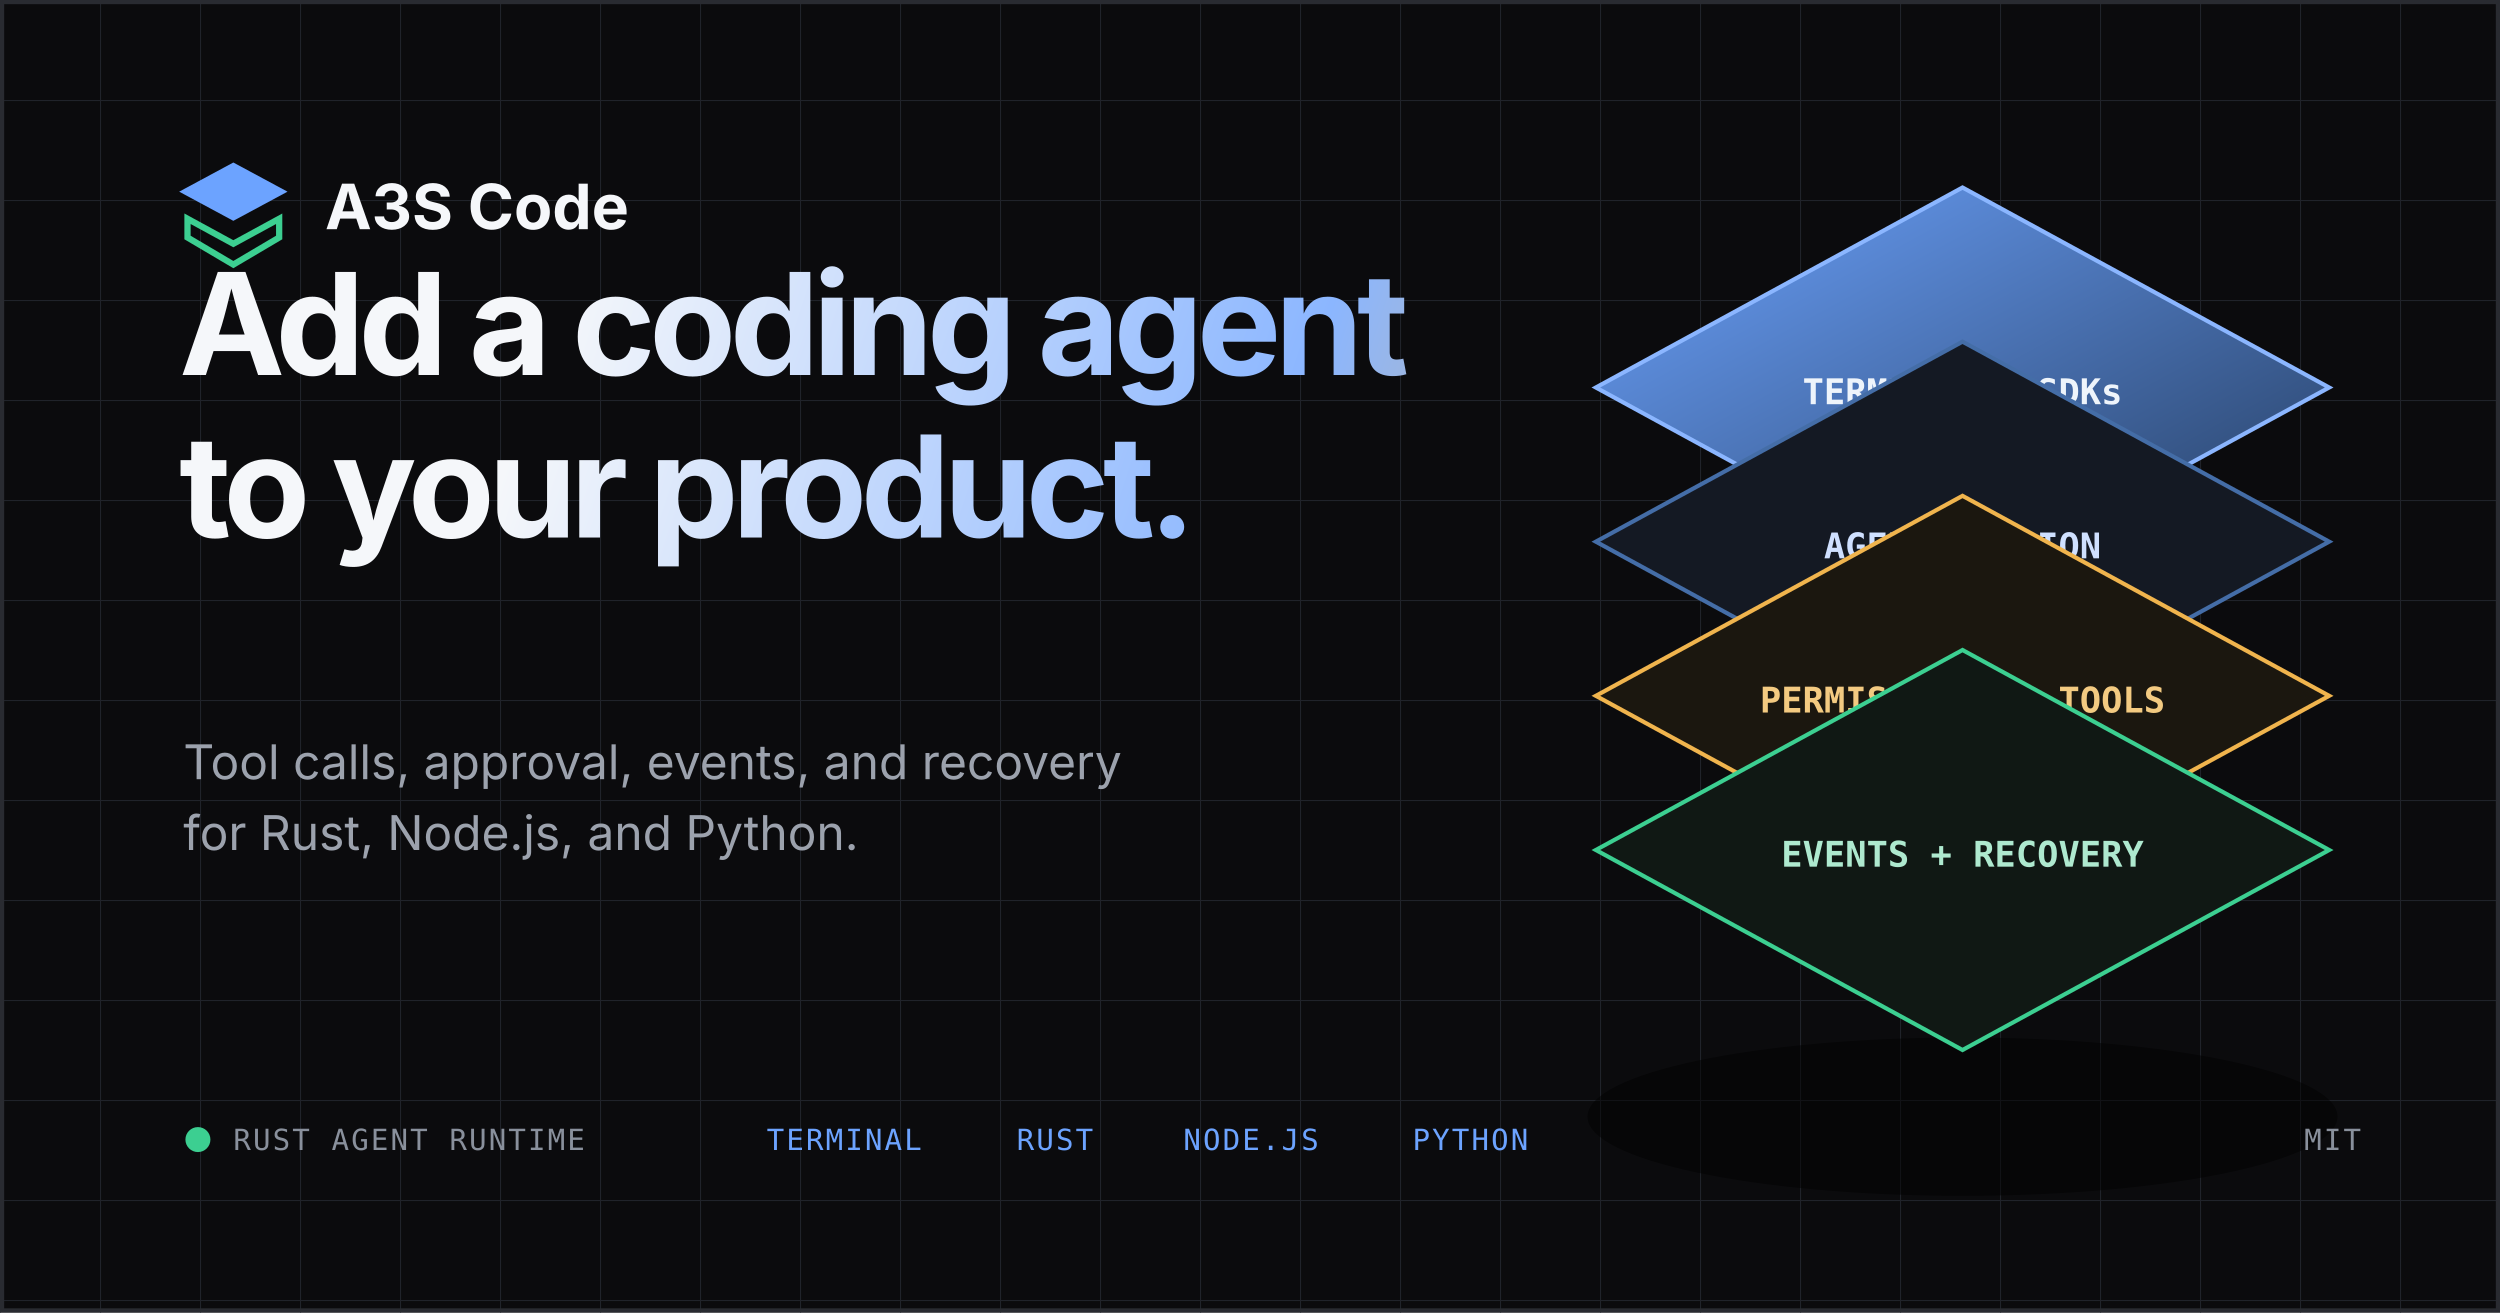
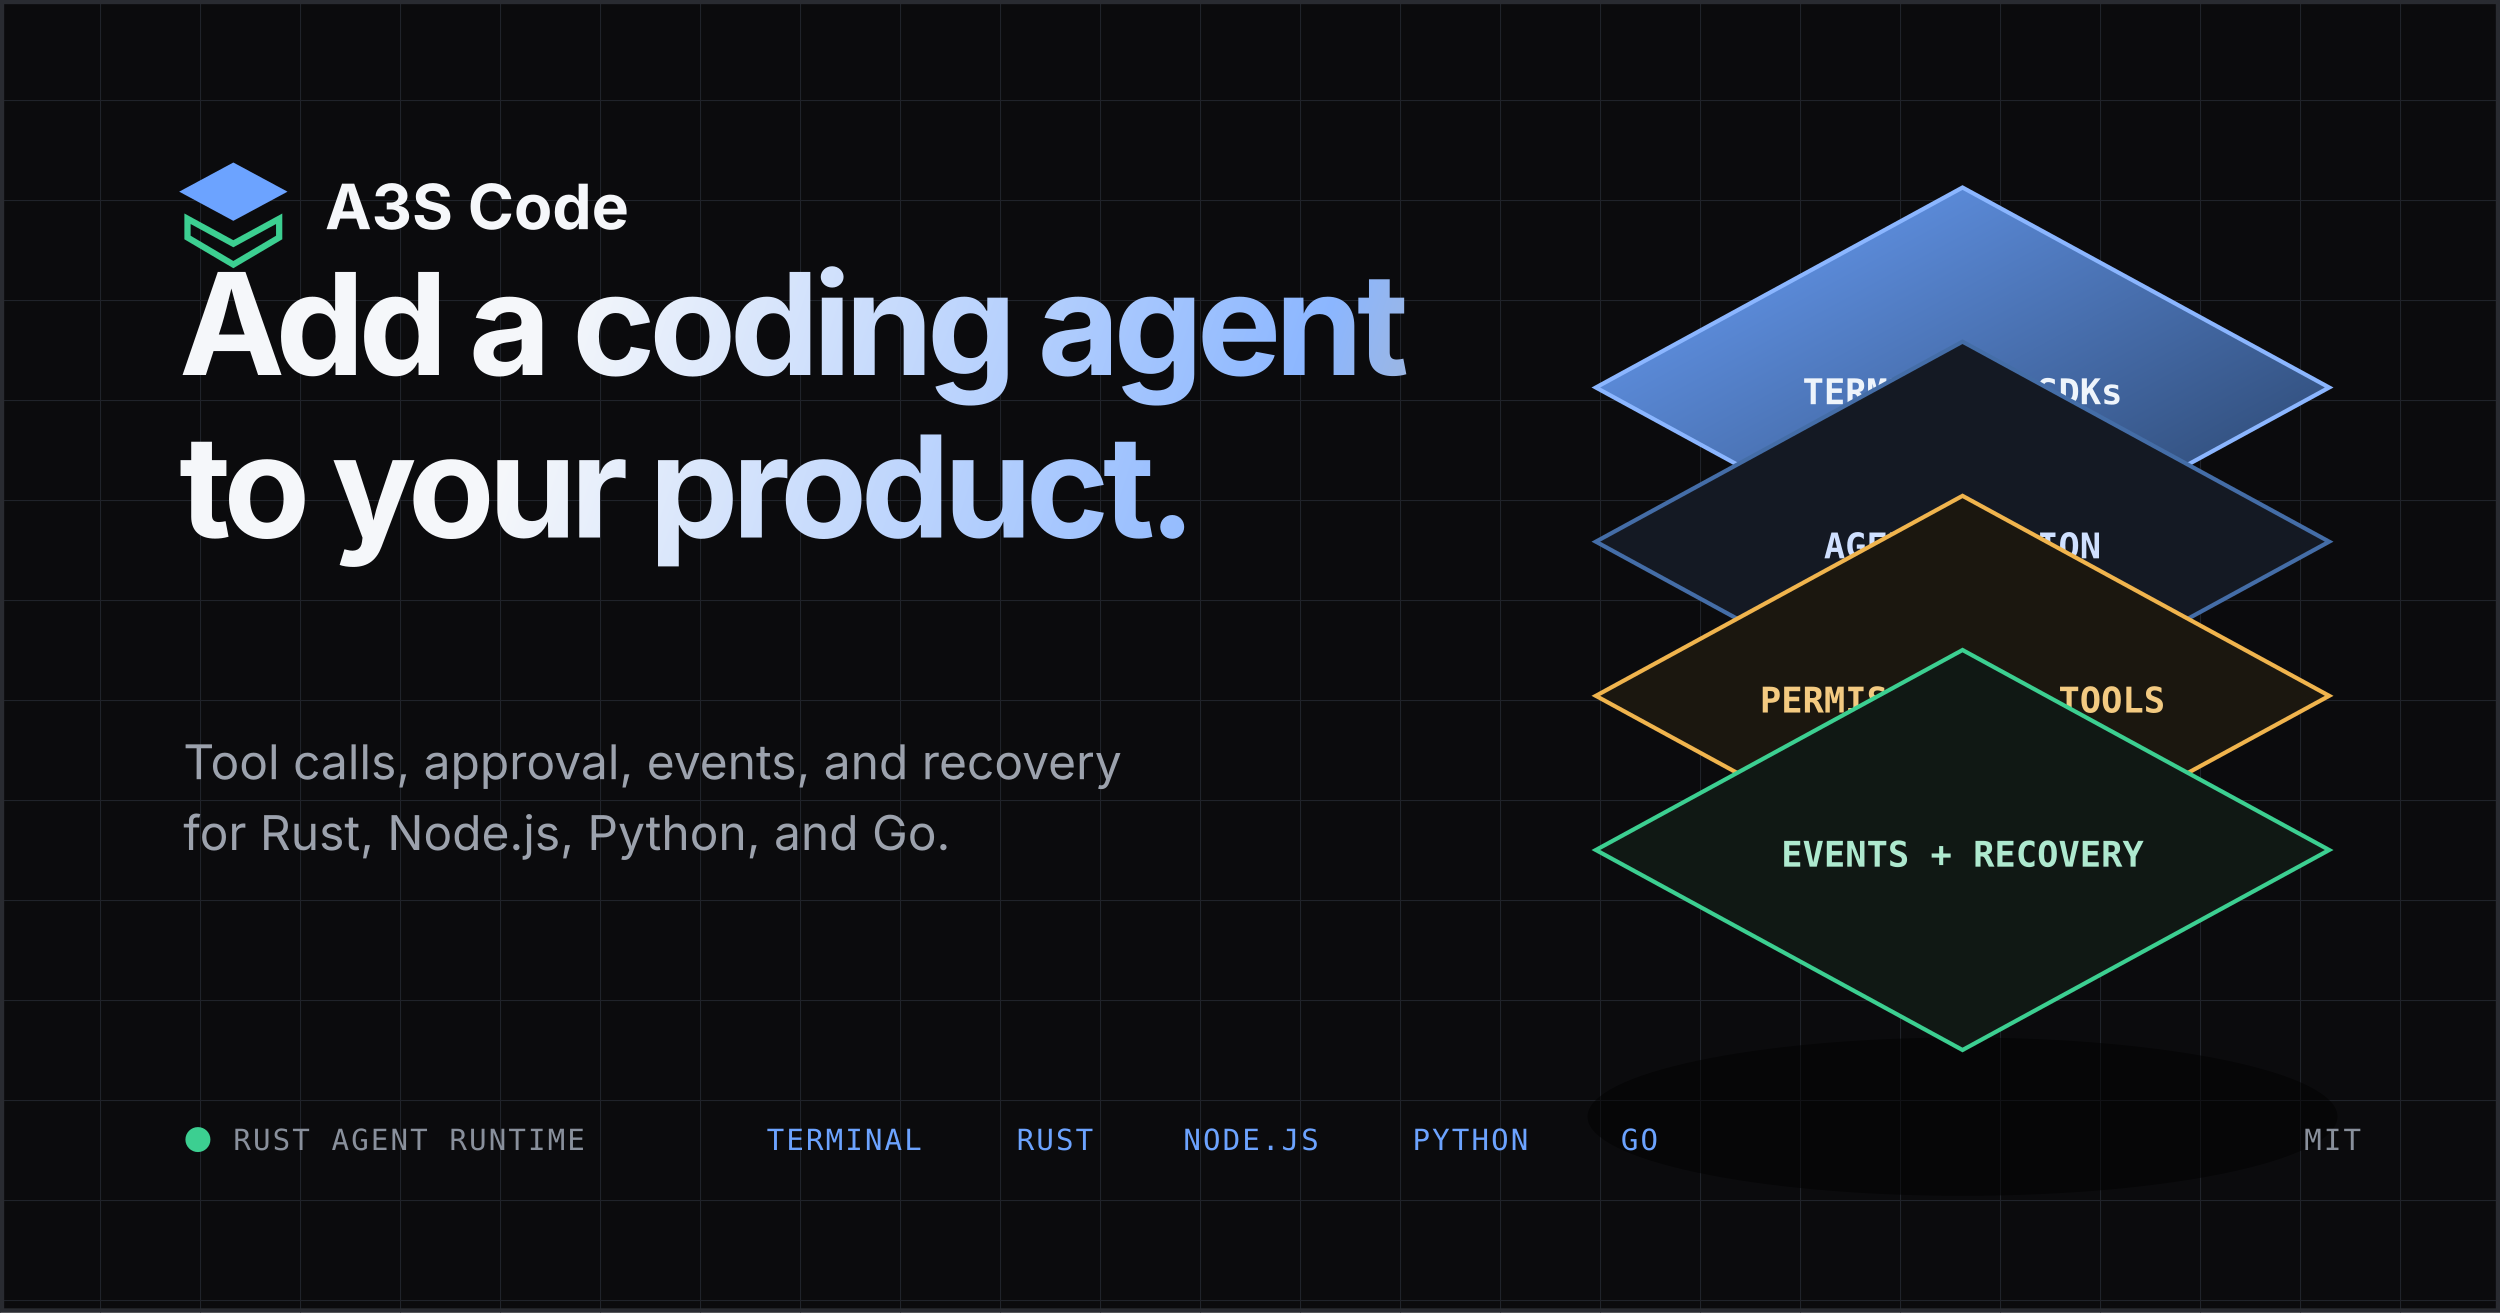
<svg xmlns="http://www.w3.org/2000/svg" width="1200" height="630" viewBox="0 0 1200 630" role="img" aria-labelledby="title desc">
  <defs>
    <pattern id="grid" width="48" height="48" patternUnits="userSpaceOnUse">
      <path d="M48 0H0V48" fill="none" stroke="#20232a" stroke-width="1" />
    </pattern>
    <linearGradient id="headline" x1="110" y1="185" x2="720" y2="385" gradientUnits="userSpaceOnUse">
      <stop stop-color="#f5f7fa" />
      <stop offset=".55" stop-color="#8bb6ff" />
      <stop offset="1" stop-color="#f0b44d" />
    </linearGradient>
    <linearGradient id="blueLayer" x1="0" y1="0" x2="1" y2="1">
      <stop stop-color="#6ca3ff" />
      <stop offset="1" stop-color="#233a5c" />
    </linearGradient>
  </defs>
  <rect width="1200" height="630" fill="#0b0b0d" />
  <rect width="1200" height="630" fill="url(#grid)" />
  <rect x="1" y="1" width="1198" height="628" fill="none" stroke="#292b31" stroke-width="2" />
  <g transform="translate(86 78)">
    <path d="M0 14 26 0l26 14-26 14L0 14Z" fill="#6ca3ff" />
    <path d="m4 27 22 12 22-12v9L26 49 4 36v-9Z" fill="none" stroke="#3ccf91" stroke-width="3" />
    <text x="70" y="32" fill="#f5f7fa" font-family="Inter,Segoe UI,sans-serif" font-size="30" font-weight="700">A3S Code</text>
  </g>
  <g transform="translate(86 180)">
    <text fill="url(#headline)" font-family="Inter,Segoe UI,sans-serif" font-size="68" font-weight="700" letter-spacing="-3">
      <tspan x="0" y="0">Add a coding agent</tspan>
      <tspan x="0" y="78">to your product.</tspan>
    </text>
    <text x="2" y="194" fill="#9ca2ad" font-family="Inter,Segoe UI,sans-serif" font-size="23">
      <tspan x="2" dy="0">Tool calls, approval, events, and recovery</tspan>
-       <tspan x="2" dy="34">for Rust, Node.js, and Python.</tspan>
+       <tspan x="2" dy="34">for Rust, Node.js, Python, and Go.</tspan>
    </text>
  </g>
  <g transform="translate(748 76)">
    <ellipse cx="194" cy="460" rx="180" ry="38" fill="#000" opacity=".48" />
    <g transform="translate(0 0)">
      <path d="m194 14 176 96-176 96L18 110 194 14Z" fill="url(#blueLayer)" stroke="#8bb6ff" stroke-width="2" />
      <text x="194" y="118" text-anchor="middle" fill="#eef4fb" font-family="SFMono-Regular,Consolas,monospace" font-size="17" font-weight="700">TERMINAL + SDKs</text>
    </g>
    <g transform="translate(0 74)">
      <path d="m194 14 176 96-176 96L18 110 194 14Z" fill="#141923" stroke="#446da7" stroke-width="2" />
      <text x="194" y="118" text-anchor="middle" fill="#cfe0ff" font-family="SFMono-Regular,Consolas,monospace" font-size="17" font-weight="700">AGENT SESSION</text>
    </g>
    <g transform="translate(0 148)">
      <path d="m194 14 176 96-176 96L18 110 194 14Z" fill="#1b170f" stroke="#f0b44d" stroke-width="2" />
      <text x="194" y="118" text-anchor="middle" fill="#f3ca81" font-family="SFMono-Regular,Consolas,monospace" font-size="17" font-weight="700">PERMISSIONS + TOOLS</text>
    </g>
    <g transform="translate(0 222)">
      <path d="m194 14 176 96-176 96L18 110 194 14Z" fill="#101814" stroke="#3ccf91" stroke-width="2" />
      <text x="194" y="118" text-anchor="middle" fill="#aee9cf" font-family="SFMono-Regular,Consolas,monospace" font-size="17" font-weight="700">EVENTS + RECOVERY</text>
    </g>
  </g>
  <g transform="translate(88 552)" font-family="SFMono-Regular,Consolas,monospace" font-size="14" letter-spacing="1">
    <circle cx="7" cy="-5" r="6" fill="#3ccf91" />
    <text x="24" fill="#89909c">RUST AGENT RUNTIME</text>
    <text x="280" fill="#6ca3ff">TERMINAL</text>
    <text x="400" fill="#6ca3ff">RUST</text>
    <text x="480" fill="#6ca3ff">NODE.JS</text>
    <text x="590" fill="#6ca3ff">PYTHON</text>
+     <text x="690" fill="#6ca3ff">GO</text>
    <text x="1018" fill="#89909c">MIT</text>
  </g>
</svg>
